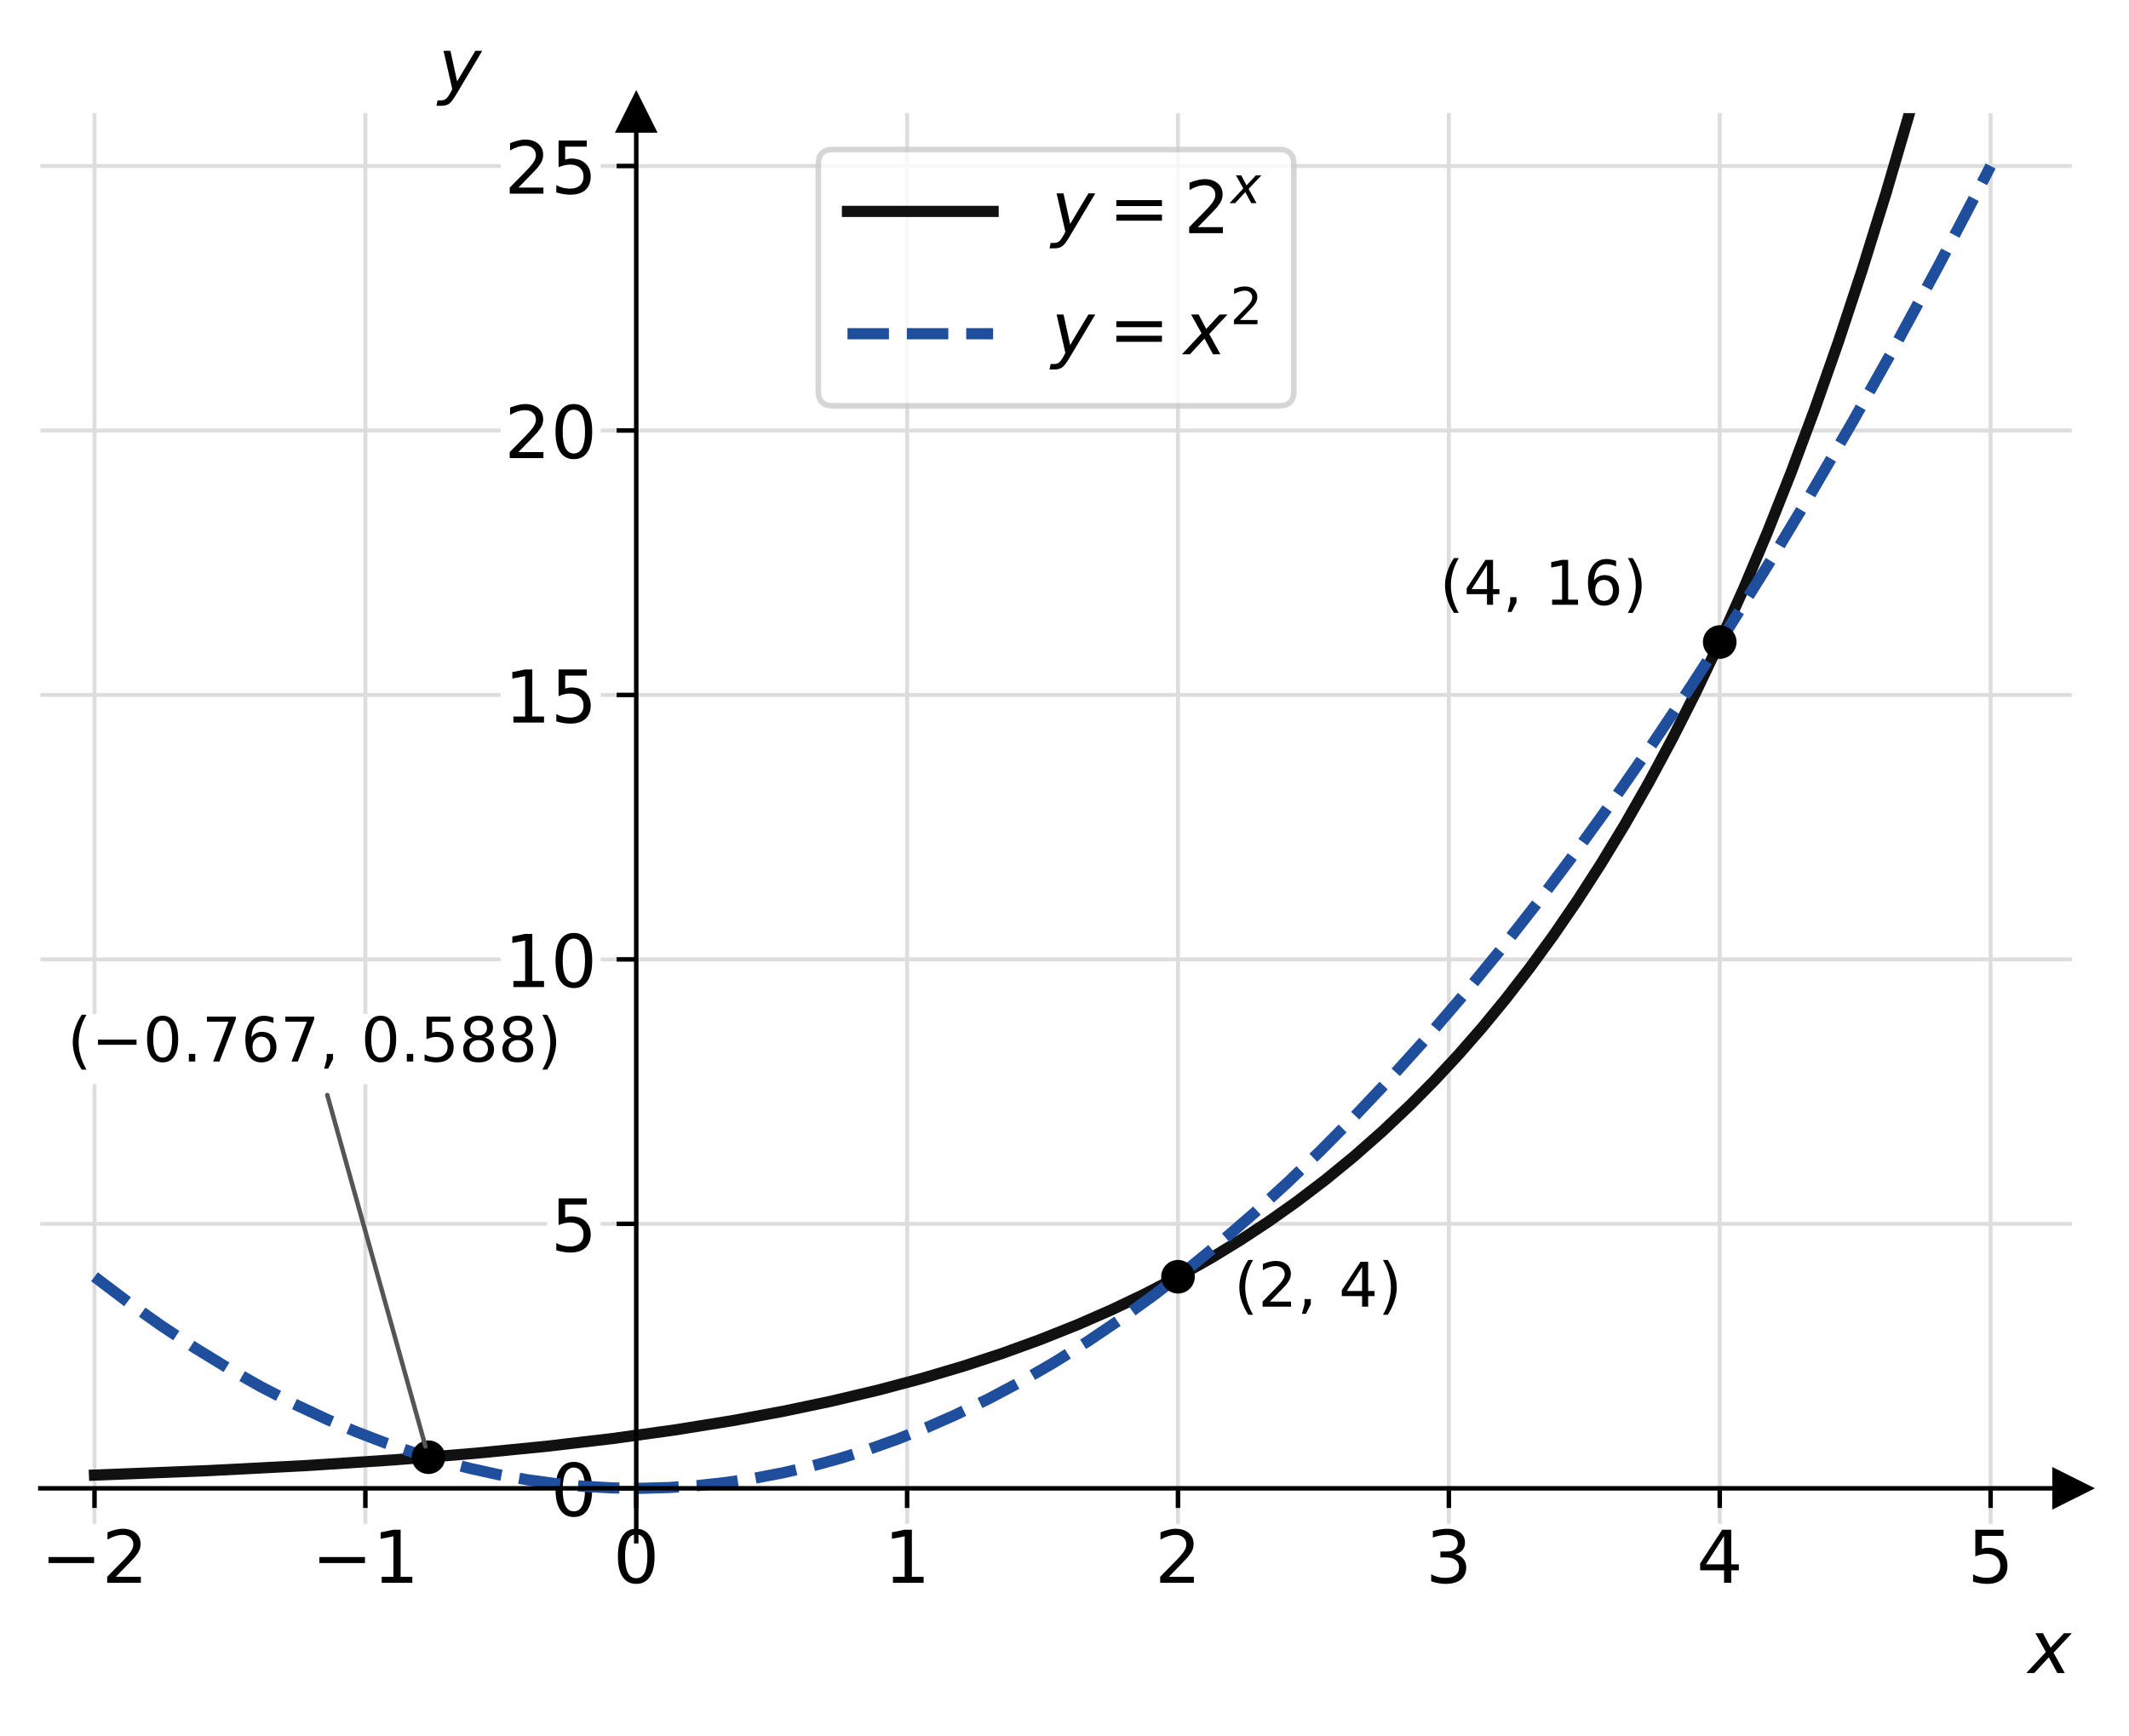
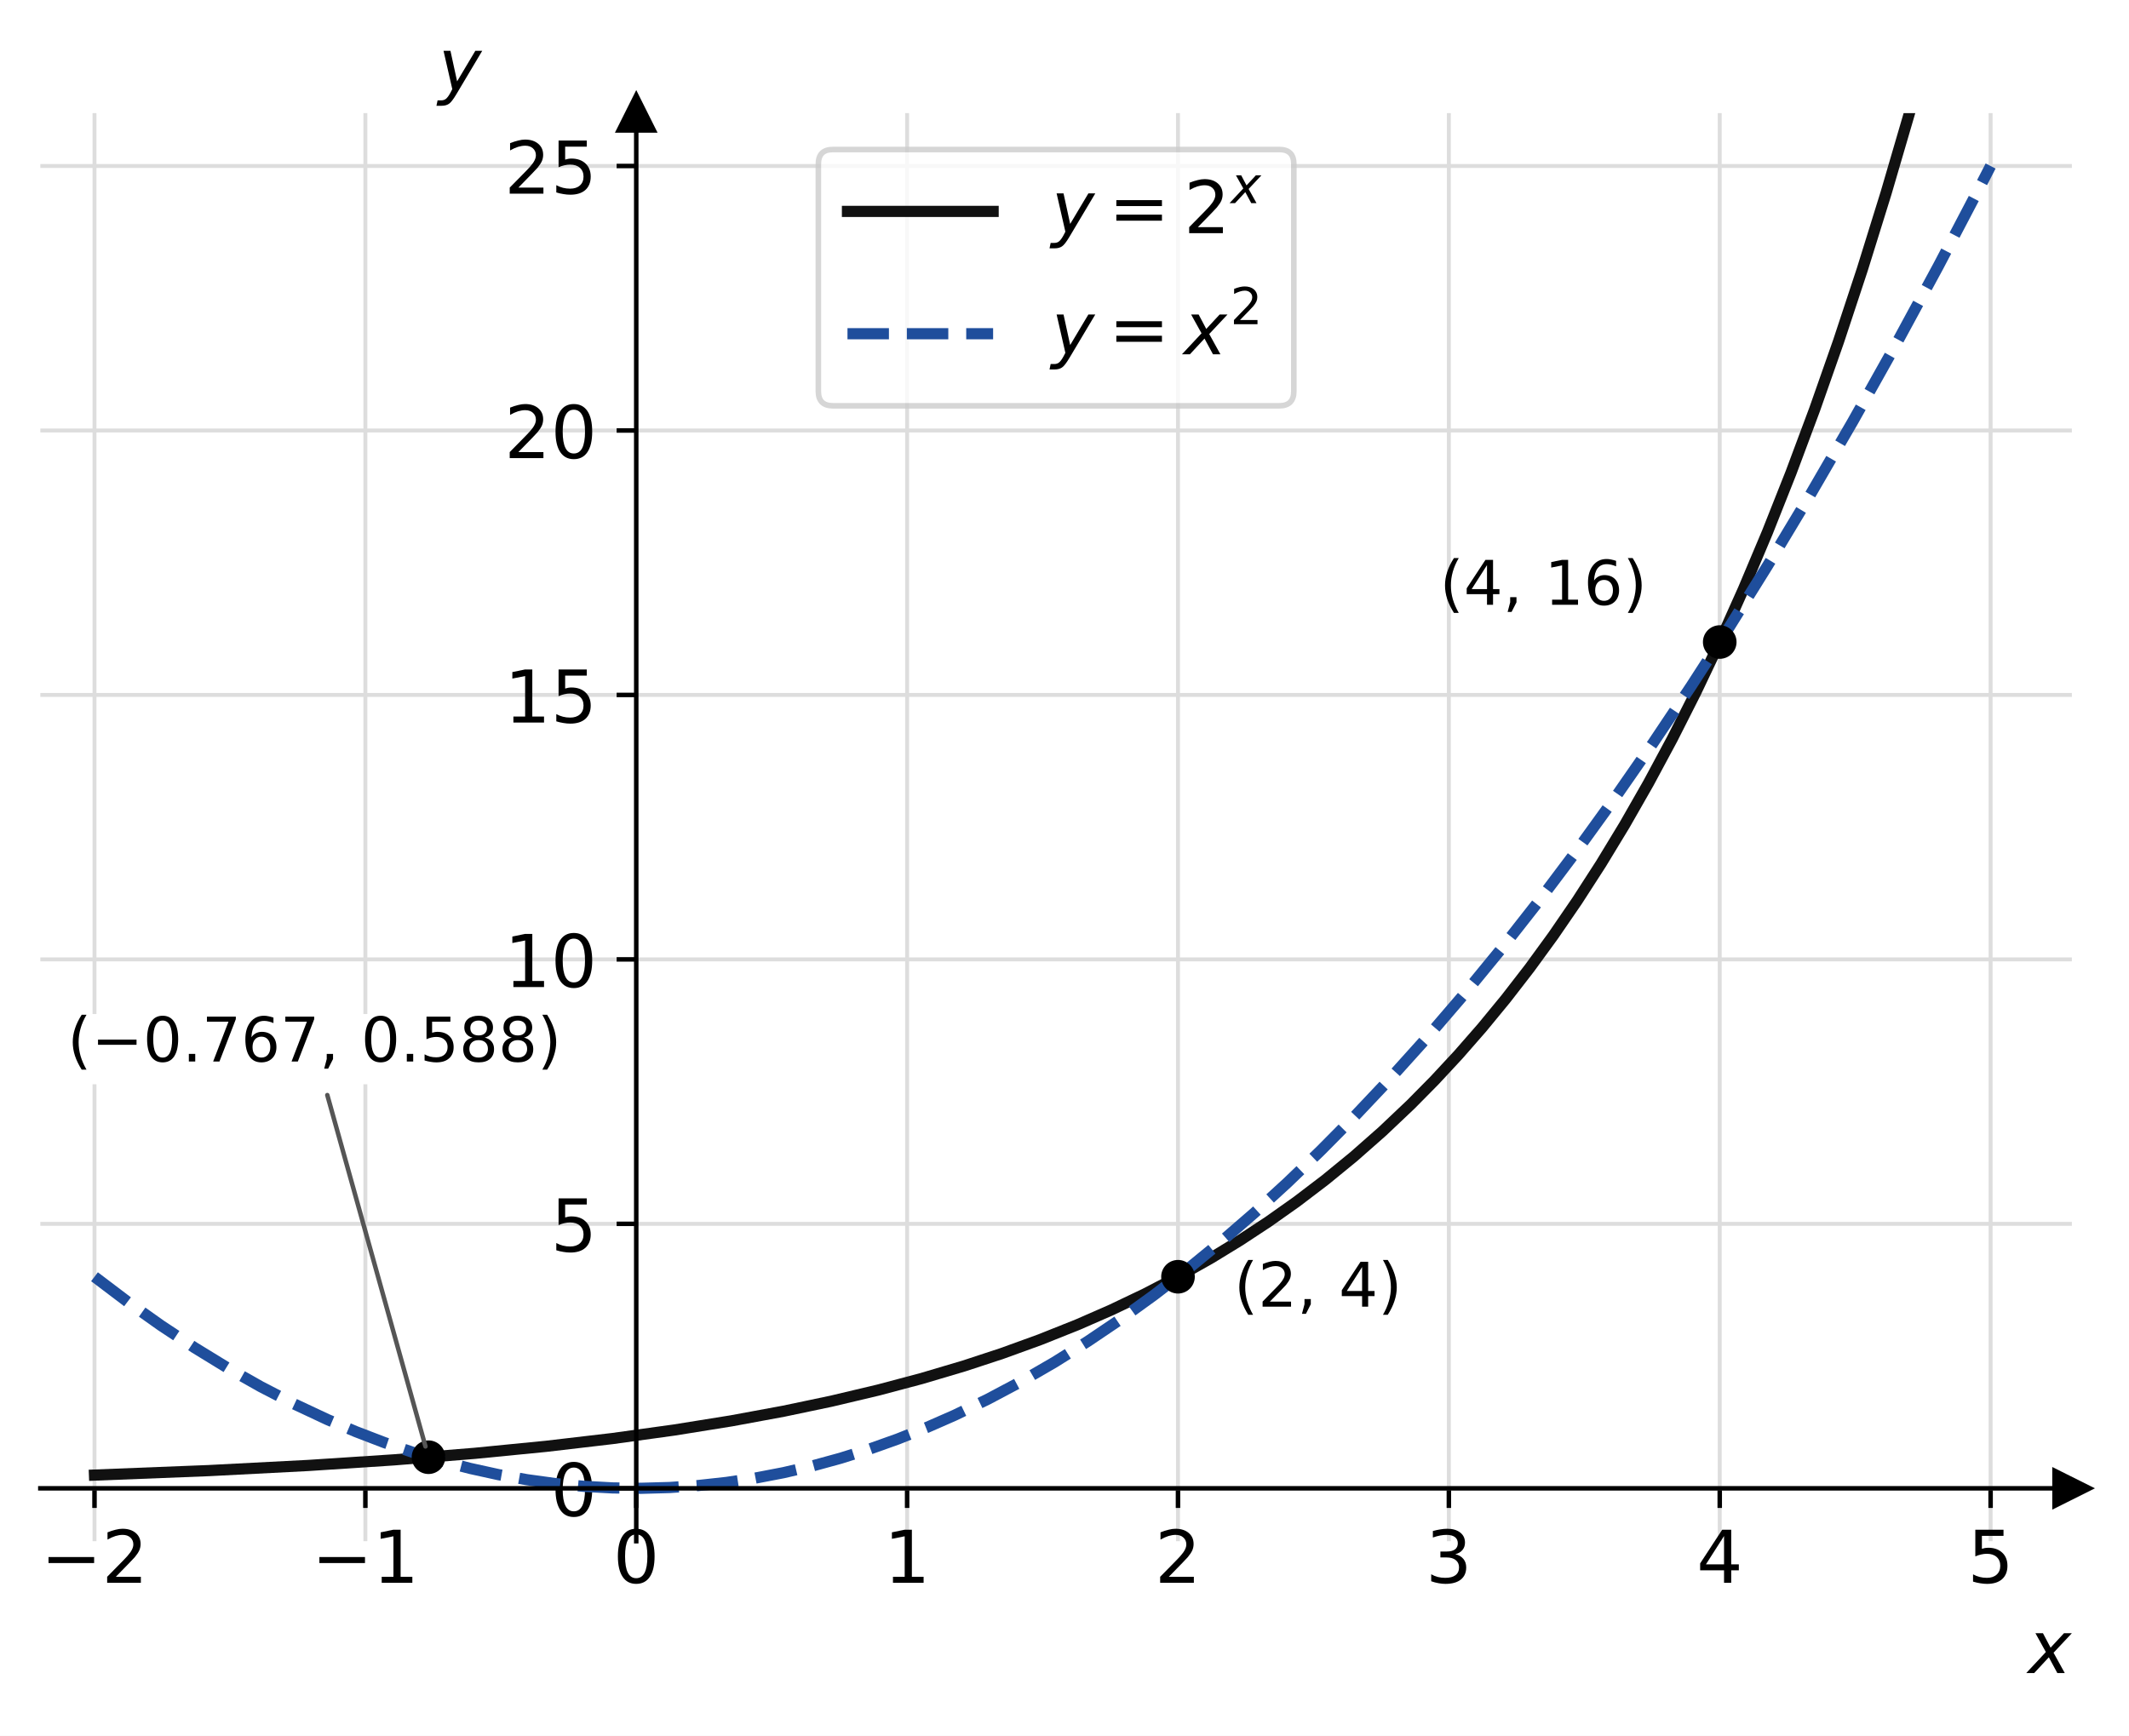
<svg xmlns="http://www.w3.org/2000/svg" xmlns:xlink="http://www.w3.org/1999/xlink" width="380.1pt" height="309.979pt" viewBox="0 0 380.1 309.979" version="1.1">
  <defs>
    <style type="text/css">*{stroke-linejoin: round; stroke-linecap: butt}</style>
  </defs>
  <g id="figure_1">
    <g id="patch_1">
      <path d="M 0 309.979  L 380.1 309.979  L 380.1 0  L 0 0  z " style="fill: #ffffff" />
    </g>
    <g id="axes_1">
      <g id="patch_2">
        <path d="M 7.2 275.224  L 369.9 275.224  L 369.9 20.2  L 7.2 20.2  z " style="fill: #ffffff" />
      </g>
      <g id="matplotlib.axis_1">
        <g id="xtick_1">
          <g id="line2d_1">
-             <path d="M 16.872 275.224  L 16.872 20.2  " clip-path="url(#pff96fef8e5)" style="fill: none; stroke: #dddddd; stroke-width: 0.7; stroke-linecap: square" />
+             <path d="M 16.872 275.224  L 16.872 20.2  " clip-path="url(#pab722ceaf4)" style="fill: none; stroke: #dddddd; stroke-width: 0.7; stroke-linecap: square" />
          </g>
          <g id="line2d_2">
            <defs>
-               <path id="m33544ebcf2" d="M 0 0  L 0 3.5  " style="stroke: #000000; stroke-width: 0.8" />
+               <path id="mfefc809158" d="M 0 0  L 0 3.5  " style="stroke: #000000; stroke-width: 0.8" />
            </defs>
            <g>
-               <use xlink:href="#m33544ebcf2" x="16.872" y="265.779" style="stroke: #000000; stroke-width: 0.8" />
+               <use xlink:href="#mfefc809158" x="16.872" y="265.779" style="stroke: #000000; stroke-width: 0.8" />
            </g>
          </g>
          <g id="text_1">
-             <g id="patch_3">
-               <path d="M 6.64 286.429  L 27.104 286.429  L 27.104 272.129  L 6.64 272.129  z " style="fill: #ffffff" />
-             </g>
            <text style="font-size: 13px; font-family: 'DejaVu Sans'; text-anchor: middle" x="16.872" y="282.656" transform="rotate(-0 16.872 282.6556)">−2</text>
          </g>
        </g>
        <g id="xtick_2">
          <g id="line2d_3">
-             <path d="M 65.232 275.224  L 65.232 20.2  " clip-path="url(#pff96fef8e5)" style="fill: none; stroke: #dddddd; stroke-width: 0.7; stroke-linecap: square" />
+             <path d="M 65.232 275.224  L 65.232 20.2  " clip-path="url(#pab722ceaf4)" style="fill: none; stroke: #dddddd; stroke-width: 0.7; stroke-linecap: square" />
          </g>
          <g id="line2d_4">
            <g>
-               <use xlink:href="#m33544ebcf2" x="65.232" y="265.779" style="stroke: #000000; stroke-width: 0.8" />
+               <use xlink:href="#mfefc809158" x="65.232" y="265.779" style="stroke: #000000; stroke-width: 0.8" />
            </g>
          </g>
          <g id="text_2">
-             <g id="patch_4">
-               <path d="M 55 286.429  L 75.464 286.429  L 75.464 272.129  L 55 272.129  z " style="fill: #ffffff" />
-             </g>
            <text style="font-size: 13px; font-family: 'DejaVu Sans'; text-anchor: middle" x="65.232" y="282.656" transform="rotate(-0 65.232 282.6556)">−1</text>
          </g>
        </g>
        <g id="xtick_3">
          <g id="line2d_5">
-             <path d="M 113.592 275.224  L 113.592 20.2  " clip-path="url(#pff96fef8e5)" style="fill: none; stroke: #dddddd; stroke-width: 0.7; stroke-linecap: square" />
+             <path d="M 113.592 275.224  L 113.592 20.2  " clip-path="url(#pab722ceaf4)" style="fill: none; stroke: #dddddd; stroke-width: 0.7; stroke-linecap: square" />
          </g>
          <g id="line2d_6">
            <g>
-               <use xlink:href="#m33544ebcf2" x="113.592" y="265.779" style="stroke: #000000; stroke-width: 0.8" />
+               <use xlink:href="#mfefc809158" x="113.592" y="265.779" style="stroke: #000000; stroke-width: 0.8" />
            </g>
          </g>
          <g id="text_3">
-             <g id="patch_5">
-               <path d="M 108.806 286.429  L 118.378 286.429  L 118.378 272.129  L 108.806 272.129  z " style="fill: #ffffff" />
-             </g>
            <text style="font-size: 13px; font-family: 'DejaVu Sans'; text-anchor: middle" x="113.592" y="282.656" transform="rotate(-0 113.592 282.6556)">0</text>
          </g>
        </g>
        <g id="xtick_4">
          <g id="line2d_7">
-             <path d="M 161.952 275.224  L 161.952 20.2  " clip-path="url(#pff96fef8e5)" style="fill: none; stroke: #dddddd; stroke-width: 0.7; stroke-linecap: square" />
+             <path d="M 161.952 275.224  L 161.952 20.2  " clip-path="url(#pab722ceaf4)" style="fill: none; stroke: #dddddd; stroke-width: 0.7; stroke-linecap: square" />
          </g>
          <g id="line2d_8">
            <g>
-               <use xlink:href="#m33544ebcf2" x="161.952" y="265.779" style="stroke: #000000; stroke-width: 0.8" />
+               <use xlink:href="#mfefc809158" x="161.952" y="265.779" style="stroke: #000000; stroke-width: 0.8" />
            </g>
          </g>
          <g id="text_4">
-             <g id="patch_6">
-               <path d="M 157.166 286.429  L 166.738 286.429  L 166.738 272.129  L 157.166 272.129  z " style="fill: #ffffff" />
-             </g>
            <text style="font-size: 13px; font-family: 'DejaVu Sans'; text-anchor: middle" x="161.952" y="282.656" transform="rotate(-0 161.952 282.6556)">1</text>
          </g>
        </g>
        <g id="xtick_5">
          <g id="line2d_9">
-             <path d="M 210.312 275.224  L 210.312 20.2  " clip-path="url(#pff96fef8e5)" style="fill: none; stroke: #dddddd; stroke-width: 0.7; stroke-linecap: square" />
+             <path d="M 210.312 275.224  L 210.312 20.2  " clip-path="url(#pab722ceaf4)" style="fill: none; stroke: #dddddd; stroke-width: 0.7; stroke-linecap: square" />
          </g>
          <g id="line2d_10">
            <g>
-               <use xlink:href="#m33544ebcf2" x="210.312" y="265.779" style="stroke: #000000; stroke-width: 0.8" />
+               <use xlink:href="#mfefc809158" x="210.312" y="265.779" style="stroke: #000000; stroke-width: 0.8" />
            </g>
          </g>
          <g id="text_5">
-             <g id="patch_7">
-               <path d="M 205.526 286.429  L 215.098 286.429  L 215.098 272.129  L 205.526 272.129  z " style="fill: #ffffff" />
-             </g>
            <text style="font-size: 13px; font-family: 'DejaVu Sans'; text-anchor: middle" x="210.312" y="282.656" transform="rotate(-0 210.312 282.6556)">2</text>
          </g>
        </g>
        <g id="xtick_6">
          <g id="line2d_11">
-             <path d="M 258.672 275.224  L 258.672 20.2  " clip-path="url(#pff96fef8e5)" style="fill: none; stroke: #dddddd; stroke-width: 0.7; stroke-linecap: square" />
+             <path d="M 258.672 275.224  L 258.672 20.2  " clip-path="url(#pab722ceaf4)" style="fill: none; stroke: #dddddd; stroke-width: 0.7; stroke-linecap: square" />
          </g>
          <g id="line2d_12">
            <g>
-               <use xlink:href="#m33544ebcf2" x="258.672" y="265.779" style="stroke: #000000; stroke-width: 0.8" />
+               <use xlink:href="#mfefc809158" x="258.672" y="265.779" style="stroke: #000000; stroke-width: 0.8" />
            </g>
          </g>
          <g id="text_6">
-             <g id="patch_8">
-               <path d="M 253.886 286.429  L 263.458 286.429  L 263.458 272.129  L 253.886 272.129  z " style="fill: #ffffff" />
-             </g>
            <text style="font-size: 13px; font-family: 'DejaVu Sans'; text-anchor: middle" x="258.672" y="282.656" transform="rotate(-0 258.672 282.6556)">3</text>
          </g>
        </g>
        <g id="xtick_7">
          <g id="line2d_13">
-             <path d="M 307.032 275.224  L 307.032 20.2  " clip-path="url(#pff96fef8e5)" style="fill: none; stroke: #dddddd; stroke-width: 0.7; stroke-linecap: square" />
+             <path d="M 307.032 275.224  L 307.032 20.2  " clip-path="url(#pab722ceaf4)" style="fill: none; stroke: #dddddd; stroke-width: 0.7; stroke-linecap: square" />
          </g>
          <g id="line2d_14">
            <g>
-               <use xlink:href="#m33544ebcf2" x="307.032" y="265.779" style="stroke: #000000; stroke-width: 0.8" />
+               <use xlink:href="#mfefc809158" x="307.032" y="265.779" style="stroke: #000000; stroke-width: 0.8" />
            </g>
          </g>
          <g id="text_7">
-             <g id="patch_9">
-               <path d="M 302.246 286.429  L 311.818 286.429  L 311.818 272.129  L 302.246 272.129  z " style="fill: #ffffff" />
-             </g>
            <text style="font-size: 13px; font-family: 'DejaVu Sans'; text-anchor: middle" x="307.032" y="282.656" transform="rotate(-0 307.032 282.6556)">4</text>
          </g>
        </g>
        <g id="xtick_8">
          <g id="line2d_15">
-             <path d="M 355.392 275.224  L 355.392 20.2  " clip-path="url(#pff96fef8e5)" style="fill: none; stroke: #dddddd; stroke-width: 0.7; stroke-linecap: square" />
+             <path d="M 355.392 275.224  L 355.392 20.2  " clip-path="url(#pab722ceaf4)" style="fill: none; stroke: #dddddd; stroke-width: 0.7; stroke-linecap: square" />
          </g>
          <g id="line2d_16">
            <g>
-               <use xlink:href="#m33544ebcf2" x="355.392" y="265.779" style="stroke: #000000; stroke-width: 0.8" />
+               <use xlink:href="#mfefc809158" x="355.392" y="265.779" style="stroke: #000000; stroke-width: 0.8" />
            </g>
          </g>
          <g id="text_8">
-             <g id="patch_10">
-               <path d="M 350.606 286.429  L 360.178 286.429  L 360.178 272.129  L 350.606 272.129  z " style="fill: #ffffff" />
-             </g>
            <text style="font-size: 13px; font-family: 'DejaVu Sans'; text-anchor: middle" x="355.392" y="282.656" transform="rotate(-0 355.392 282.6556)">5</text>
          </g>
        </g>
        <g id="text_9">
          <g transform="translate(362.1 299.6556)">
            <text>
              <tspan x="0" y="-0.891" style="font-style: oblique; font-size: 13px; font-family: 'DejaVu Sans'">x</tspan>
            </text>
          </g>
        </g>
      </g>
      <g id="matplotlib.axis_2">
        <g id="ytick_1">
          <g id="line2d_17">
-             <path d="M 7.2 265.779  L 369.9 265.779  " clip-path="url(#pff96fef8e5)" style="fill: none; stroke: #dddddd; stroke-width: 0.7; stroke-linecap: square" />
+             <path d="M 7.2 265.779  L 369.9 265.779  " clip-path="url(#pab722ceaf4)" style="fill: none; stroke: #dddddd; stroke-width: 0.7; stroke-linecap: square" />
          </g>
          <g id="line2d_18">
            <defs>
-               <path id="m2a897144a0" d="M 0 0  L -3.5 0  " style="stroke: #000000; stroke-width: 0.8" />
+               <path id="mf050412338" d="M 0 0  L -3.5 0  " style="stroke: #000000; stroke-width: 0.8" />
            </defs>
            <g>
-               <use xlink:href="#m2a897144a0" x="113.592" y="265.779" style="stroke: #000000; stroke-width: 0.8" />
+               <use xlink:href="#mf050412338" x="113.592" y="265.779" style="stroke: #000000; stroke-width: 0.8" />
            </g>
          </g>
          <g id="text_10">
-             <g id="patch_11">
-               <path d="M 97.671 274.49  L 107.242 274.49  L 107.242 260.19  L 97.671 260.19  z " style="fill: #ffffff" />
-             </g>
            <text style="font-size: 13px; font-family: 'DejaVu Sans'; text-anchor: end" x="106.592" y="270.717" transform="rotate(-0 106.592 270.7171)">0</text>
          </g>
        </g>
        <g id="ytick_2">
          <g id="line2d_19">
-             <path d="M 7.2 218.552  L 369.9 218.552  " clip-path="url(#pff96fef8e5)" style="fill: none; stroke: #dddddd; stroke-width: 0.7; stroke-linecap: square" />
+             <path d="M 7.2 218.552  L 369.9 218.552  " clip-path="url(#pab722ceaf4)" style="fill: none; stroke: #dddddd; stroke-width: 0.7; stroke-linecap: square" />
          </g>
          <g id="line2d_20">
            <g>
-               <use xlink:href="#m2a897144a0" x="113.592" y="218.552" style="stroke: #000000; stroke-width: 0.8" />
+               <use xlink:href="#mf050412338" x="113.592" y="218.552" style="stroke: #000000; stroke-width: 0.8" />
            </g>
          </g>
          <g id="text_11">
-             <g id="patch_12">
-               <path d="M 97.671 227.264  L 107.242 227.264  L 107.242 212.964  L 97.671 212.964  z " style="fill: #ffffff" />
-             </g>
            <text style="font-size: 13px; font-family: 'DejaVu Sans'; text-anchor: end" x="106.592" y="223.49" transform="rotate(-0 106.592 223.4905)">5</text>
          </g>
        </g>
        <g id="ytick_3">
          <g id="line2d_21">
-             <path d="M 7.2 171.325  L 369.9 171.325  " clip-path="url(#pff96fef8e5)" style="fill: none; stroke: #dddddd; stroke-width: 0.7; stroke-linecap: square" />
+             <path d="M 7.2 171.325  L 369.9 171.325  " clip-path="url(#pab722ceaf4)" style="fill: none; stroke: #dddddd; stroke-width: 0.7; stroke-linecap: square" />
          </g>
          <g id="line2d_22">
            <g>
-               <use xlink:href="#m2a897144a0" x="113.592" y="171.325" style="stroke: #000000; stroke-width: 0.8" />
+               <use xlink:href="#mf050412338" x="113.592" y="171.325" style="stroke: #000000; stroke-width: 0.8" />
            </g>
          </g>
          <g id="text_12">
-             <g id="patch_13">
-               <path d="M 89.4 180.037  L 107.242 180.037  L 107.242 165.737  L 89.4 165.737  z " style="fill: #ffffff" />
-             </g>
            <text style="font-size: 13px; font-family: 'DejaVu Sans'; text-anchor: end" x="106.592" y="176.264" transform="rotate(-0 106.592 176.2638)">10</text>
          </g>
        </g>
        <g id="ytick_4">
          <g id="line2d_23">
-             <path d="M 7.2 124.099  L 369.9 124.099  " clip-path="url(#pff96fef8e5)" style="fill: none; stroke: #dddddd; stroke-width: 0.7; stroke-linecap: square" />
+             <path d="M 7.2 124.099  L 369.9 124.099  " clip-path="url(#pab722ceaf4)" style="fill: none; stroke: #dddddd; stroke-width: 0.7; stroke-linecap: square" />
          </g>
          <g id="line2d_24">
            <g>
-               <use xlink:href="#m2a897144a0" x="113.592" y="124.099" style="stroke: #000000; stroke-width: 0.8" />
+               <use xlink:href="#mf050412338" x="113.592" y="124.099" style="stroke: #000000; stroke-width: 0.8" />
            </g>
          </g>
          <g id="text_13">
-             <g id="patch_14">
-               <path d="M 89.4 132.81  L 107.242 132.81  L 107.242 118.51  L 89.4 118.51  z " style="fill: #ffffff" />
-             </g>
            <text style="font-size: 13px; font-family: 'DejaVu Sans'; text-anchor: end" x="106.592" y="129.037" transform="rotate(-0 106.592 129.0371)">15</text>
          </g>
        </g>
        <g id="ytick_5">
          <g id="line2d_25">
-             <path d="M 7.2 76.872  L 369.9 76.872  " clip-path="url(#pff96fef8e5)" style="fill: none; stroke: #dddddd; stroke-width: 0.7; stroke-linecap: square" />
+             <path d="M 7.2 76.872  L 369.9 76.872  " clip-path="url(#pab722ceaf4)" style="fill: none; stroke: #dddddd; stroke-width: 0.7; stroke-linecap: square" />
          </g>
          <g id="line2d_26">
            <g>
-               <use xlink:href="#m2a897144a0" x="113.592" y="76.872" style="stroke: #000000; stroke-width: 0.8" />
+               <use xlink:href="#mf050412338" x="113.592" y="76.872" style="stroke: #000000; stroke-width: 0.8" />
            </g>
          </g>
          <g id="text_14">
-             <g id="patch_15">
-               <path d="M 89.4 85.584  L 107.242 85.584  L 107.242 71.284  L 89.4 71.284  z " style="fill: #ffffff" />
-             </g>
            <text style="font-size: 13px; font-family: 'DejaVu Sans'; text-anchor: end" x="106.592" y="81.81" transform="rotate(-0 106.592 81.81048)">20</text>
          </g>
        </g>
        <g id="ytick_6">
          <g id="line2d_27">
-             <path d="M 7.2 29.645  L 369.9 29.645  " clip-path="url(#pff96fef8e5)" style="fill: none; stroke: #dddddd; stroke-width: 0.7; stroke-linecap: square" />
+             <path d="M 7.2 29.645  L 369.9 29.645  " clip-path="url(#pab722ceaf4)" style="fill: none; stroke: #dddddd; stroke-width: 0.7; stroke-linecap: square" />
          </g>
          <g id="line2d_28">
            <g>
-               <use xlink:href="#m2a897144a0" x="113.592" y="29.645" style="stroke: #000000; stroke-width: 0.8" />
+               <use xlink:href="#mf050412338" x="113.592" y="29.645" style="stroke: #000000; stroke-width: 0.8" />
            </g>
          </g>
          <g id="text_15">
-             <g id="patch_16">
-               <path d="M 89.4 38.357  L 107.242 38.357  L 107.242 24.057  L 89.4 24.057  z " style="fill: #ffffff" />
-             </g>
            <text style="font-size: 13px; font-family: 'DejaVu Sans'; text-anchor: end" x="106.592" y="34.584" transform="rotate(-0 106.592 34.58381)">25</text>
          </g>
        </g>
        <g id="text_16">
          <g transform="translate(78.2495 17.07695)">
            <text>
              <tspan x="0" y="-0.891" style="font-style: oblique; font-size: 13px; font-family: 'DejaVu Sans'">y</tspan>
            </text>
          </g>
        </g>
      </g>
      <g id="line2d_29">
        <defs>
-           <path id="ma2b8bd834e" d="M 3 0  L -3 -3  L -3 3  z " style="stroke: #000000; stroke-linejoin: miter" />
+           <path id="m9725367fec" d="M 3 0  L -3 -3  L -3 3  z " style="stroke: #000000; stroke-linejoin: miter" />
        </defs>
        <g>
-           <use xlink:href="#ma2b8bd834e" x="369.9" y="265.779" style="stroke: #000000; stroke-linejoin: miter" />
+           <use xlink:href="#m9725367fec" x="369.9" y="265.779" style="stroke: #000000; stroke-linejoin: miter" />
        </g>
      </g>
      <g id="line2d_30">
        <defs>
-           <path id="mf68f556614" d="M 0 -3  L -3 3  L 3 3  z " style="stroke: #000000; stroke-linejoin: miter" />
+           <path id="mb1840223e4" d="M 0 -3  L -3 3  L 3 3  z " style="stroke: #000000; stroke-linejoin: miter" />
        </defs>
        <g>
-           <use xlink:href="#mf68f556614" x="113.592" y="20.2" style="stroke: #000000; stroke-linejoin: miter" />
+           <use xlink:href="#mb1840223e4" x="113.592" y="20.2" style="stroke: #000000; stroke-linejoin: miter" />
        </g>
      </g>
      <g id="line2d_31">
-         <path d="M 16.872 263.417  L 37.234 262.617  L 55.051 261.697  L 70.323 260.699  L 84.746 259.532  L 97.472 258.282  L 109.35 256.891  L 120.379 255.368  L 130.56 253.733  L 139.893 252.009  L 148.377 250.228  L 156.861 248.217  L 164.497 246.186  L 172.133 243.92  L 178.92 241.687  L 185.708 239.225  L 192.495 236.512  L 198.434 233.912  L 204.373 231.08  L 210.312 227.997  L 216.251 224.64  L 221.341 221.527  L 226.432 218.177  L 231.523 214.574  L 236.613 210.698  L 241.704 206.529  L 246.794 202.045  L 251.885 197.221  L 256.127 192.923  L 260.369 188.356  L 264.611 183.502  L 268.853 178.344  L 273.095 172.863  L 277.337 167.038  L 281.579 160.848  L 285.821 154.271  L 290.064 147.28  L 294.306 139.852  L 298.548 131.957  L 302.79 123.568  L 307.032 114.653  L 311.274 105.179  L 315.516 95.112  L 319.758 84.413  L 324 73.043  L 328.243 60.961  L 332.485 48.121  L 336.727 34.476  L 340.969 19.976  L 345.211 4.567  L 346.681 -1  L 346.681 -1  " clip-path="url(#pff96fef8e5)" style="fill: none; stroke: #111111; stroke-width: 2; stroke-linecap: square" />
+         <path d="M 16.872 263.417  L 37.234 262.617  L 55.051 261.697  L 70.323 260.699  L 84.746 259.532  L 97.472 258.282  L 109.35 256.891  L 120.379 255.368  L 130.56 253.733  L 139.893 252.009  L 148.377 250.228  L 156.861 248.217  L 164.497 246.186  L 172.133 243.92  L 178.92 241.687  L 185.708 239.225  L 192.495 236.512  L 198.434 233.912  L 204.373 231.08  L 210.312 227.997  L 216.251 224.64  L 221.341 221.527  L 226.432 218.177  L 231.523 214.574  L 236.613 210.698  L 241.704 206.529  L 246.794 202.045  L 251.885 197.221  L 256.127 192.923  L 260.369 188.356  L 264.611 183.502  L 268.853 178.344  L 273.095 172.863  L 277.337 167.038  L 281.579 160.848  L 285.821 154.271  L 290.064 147.28  L 294.306 139.852  L 298.548 131.957  L 302.79 123.568  L 307.032 114.653  L 311.274 105.179  L 315.516 95.112  L 319.758 84.413  L 324 73.043  L 328.243 60.961  L 332.485 48.121  L 336.727 34.476  L 340.969 19.976  L 345.211 4.567  L 346.681 -1  L 346.681 -1  " clip-path="url(#pab722ceaf4)" style="fill: none; stroke: #111111; stroke-width: 2; stroke-linecap: square" />
      </g>
      <g id="line2d_32">
-         <path d="M 16.872 227.997  L 22.811 232.495  L 28.75 236.707  L 34.689 240.635  L 40.628 244.277  L 46.567 247.635  L 52.506 250.708  L 58.445 253.496  L 63.535 255.659  L 68.626 257.612  L 73.716 259.357  L 78.807 260.892  L 83.897 262.217  L 88.988 263.334  L 94.078 264.241  L 99.169 264.938  L 104.259 265.427  L 109.35 265.706  L 114.44 265.776  L 119.531 265.636  L 124.621 265.287  L 129.712 264.729  L 134.803 263.962  L 139.893 262.985  L 144.984 261.799  L 150.074 260.403  L 155.165 258.799  L 160.255 256.985  L 165.346 254.961  L 170.436 252.728  L 176.375 249.859  L 182.314 246.705  L 188.253 243.266  L 194.192 239.542  L 200.131 235.533  L 206.07 231.239  L 212.009 226.66  L 217.948 221.796  L 223.887 216.648  L 229.826 211.214  L 235.765 205.496  L 241.704 199.493  L 247.643 193.205  L 254.43 185.669  L 261.217 177.762  L 268.005 169.482  L 274.792 160.831  L 281.579 151.807  L 288.367 142.411  L 295.154 132.643  L 301.941 122.503  L 308.729 111.99  L 315.516 101.106  L 323.152 88.416  L 330.788 75.256  L 338.424 61.624  L 346.059 47.521  L 353.695 32.948  L 355.392 29.645  L 355.392 29.645  " clip-path="url(#pff96fef8e5)" style="fill: none; stroke-dasharray: 7.4,3.2; stroke-dashoffset: 0; stroke: #1f4e9c; stroke-width: 2" />
+         <path d="M 16.872 227.997  L 22.811 232.495  L 28.75 236.707  L 34.689 240.635  L 40.628 244.277  L 46.567 247.635  L 52.506 250.708  L 58.445 253.496  L 63.535 255.659  L 68.626 257.612  L 73.716 259.357  L 78.807 260.892  L 83.897 262.217  L 88.988 263.334  L 94.078 264.241  L 99.169 264.938  L 104.259 265.427  L 109.35 265.706  L 114.44 265.776  L 119.531 265.636  L 124.621 265.287  L 129.712 264.729  L 134.803 263.962  L 139.893 262.985  L 144.984 261.799  L 150.074 260.403  L 155.165 258.799  L 160.255 256.985  L 165.346 254.961  L 170.436 252.728  L 176.375 249.859  L 182.314 246.705  L 188.253 243.266  L 194.192 239.542  L 200.131 235.533  L 206.07 231.239  L 212.009 226.66  L 217.948 221.796  L 223.887 216.648  L 229.826 211.214  L 235.765 205.496  L 241.704 199.493  L 247.643 193.205  L 254.43 185.669  L 261.217 177.762  L 268.005 169.482  L 274.792 160.831  L 281.579 151.807  L 288.367 142.411  L 295.154 132.643  L 301.941 122.503  L 308.729 111.99  L 315.516 101.106  L 323.152 88.416  L 330.788 75.256  L 338.424 61.624  L 346.059 47.521  L 353.695 32.948  L 355.392 29.645  L 355.392 29.645  " clip-path="url(#pab722ceaf4)" style="fill: none; stroke-dasharray: 7.4,3.2; stroke-dashoffset: 0; stroke: #1f4e9c; stroke-width: 2" />
      </g>
      <g id="line2d_33">
        <defs>
-           <path id="m32e2698280" d="M 0 2.5  C 0.663 2.5 1.299 2.237 1.768 1.768  C 2.237 1.299 2.5 0.663 2.5 0  C 2.5 -0.663 2.237 -1.299 1.768 -1.768  C 1.299 -2.237 0.663 -2.5 0 -2.5  C -0.663 -2.5 -1.299 -2.237 -1.768 -1.768  C -2.237 -1.299 -2.5 -0.663 -2.5 0  C -2.5 0.663 -2.237 1.299 -1.768 1.768  C -1.299 2.237 -0.663 2.5 0 2.5  z " style="stroke: #000000" />
+           <path id="me0219f6cc4" d="M 0 2.5  C 0.663 2.5 1.299 2.237 1.768 1.768  C 2.237 1.299 2.5 0.663 2.5 0  C 2.5 -0.663 2.237 -1.299 1.768 -1.768  C 1.299 -2.237 0.663 -2.5 0 -2.5  C -0.663 -2.5 -1.299 -2.237 -1.768 -1.768  C -2.237 -1.299 -2.5 -0.663 -2.5 0  C -2.5 0.663 -2.237 1.299 -1.768 1.768  C -1.299 2.237 -0.663 2.5 0 2.5  z " style="stroke: #000000" />
        </defs>
-         <g clip-path="url(#pff96fef8e5)">
-           <use xlink:href="#m32e2698280" x="76.5" y="260.225" style="stroke: #000000" />
+         <g clip-path="url(#pab722ceaf4)">
+           <use xlink:href="#me0219f6cc4" x="76.5" y="260.225" style="stroke: #000000" />
        </g>
      </g>
      <g id="line2d_34">
-         <g clip-path="url(#pff96fef8e5)">
-           <use xlink:href="#m32e2698280" x="210.312" y="227.997" style="stroke: #000000" />
+         <g clip-path="url(#pab722ceaf4)">
+           <use xlink:href="#me0219f6cc4" x="210.312" y="227.997" style="stroke: #000000" />
        </g>
      </g>
      <g id="line2d_35">
-         <g clip-path="url(#pff96fef8e5)">
-           <use xlink:href="#m32e2698280" x="307.032" y="114.653" style="stroke: #000000" />
-         </g>
-       </g>
-       <g id="patch_17">
+         <g clip-path="url(#pab722ceaf4)">
+           <use xlink:href="#me0219f6cc4" x="307.032" y="114.653" style="stroke: #000000" />
+         </g>
+       </g>
+       <g id="patch_3">
        <path d="M 113.592 275.224  L 113.592 20.2  " style="fill: none; stroke: #000000; stroke-width: 0.8; stroke-linejoin: miter; stroke-linecap: square" />
      </g>
-       <g id="patch_18">
+       <g id="patch_4">
        <path d="M 7.2 265.779  L 369.9 265.779  " style="fill: none; stroke: #000000; stroke-width: 0.8; stroke-linejoin: miter; stroke-linecap: square" />
      </g>
-       <g id="patch_19">
+       <g id="patch_5">
        <path d="M 58.436 195.555  Q 67.198 226.925 75.961 258.295  " style="fill: none; stroke: #555555; stroke-width: 0.8; stroke-linecap: round" />
      </g>
      <g id="text_17">
-         <g id="patch_20">
+         <g id="patch_6">
          <path d="M 11.266 193.629  L 101.026 193.629  L 101.026 181.086  L 11.266 181.086  z " style="fill: #ffffff" />
        </g>
        <g transform="translate(12.036 190.216)">
          <text>
            <tspan x="0" y="-0.656" style="font-size: 11px; font-family: 'DejaVu Sans'">(</tspan>
            <tspan x="4.292" y="-0.656" style="font-size: 11px; font-family: 'DejaVu Sans'">−</tspan>
            <tspan x="13.508" y="-0.656" style="font-size: 11px; font-family: 'DejaVu Sans'">0</tspan>
            <tspan x="20.507" y="-0.656" style="font-size: 11px; font-family: 'DejaVu Sans'">.</tspan>
            <tspan x="24.003" y="-0.656" style="font-size: 11px; font-family: 'DejaVu Sans'">7</tspan>
            <tspan x="31.002" y="-0.656" style="font-size: 11px; font-family: 'DejaVu Sans'">6</tspan>
            <tspan x="38" y="-0.656" style="font-size: 11px; font-family: 'DejaVu Sans'">7</tspan>
            <tspan x="44.999" y="-0.656" style="font-size: 11px; font-family: 'DejaVu Sans'">,</tspan>
            <tspan x="52.425" y="-0.656" style="font-size: 11px; font-family: 'DejaVu Sans'">0</tspan>
            <tspan x="59.423" y="-0.656" style="font-size: 11px; font-family: 'DejaVu Sans'">.</tspan>
            <tspan x="62.92" y="-0.656" style="font-size: 11px; font-family: 'DejaVu Sans'">5</tspan>
            <tspan x="69.918" y="-0.656" style="font-size: 11px; font-family: 'DejaVu Sans'">8</tspan>
            <tspan x="76.917" y="-0.656" style="font-size: 11px; font-family: 'DejaVu Sans'">8</tspan>
            <tspan x="83.915" y="-0.656" style="font-size: 11px; font-family: 'DejaVu Sans'">)</tspan>
          </text>
        </g>
      </g>
      <g id="text_18">
        <g transform="translate(220.312 233.9973)">
          <text>
            <tspan x="0" y="-0.656" style="font-size: 11px; font-family: 'DejaVu Sans'">(</tspan>
            <tspan x="4.292" y="-0.656" style="font-size: 11px; font-family: 'DejaVu Sans'">2</tspan>
            <tspan x="11.29" y="-0.656" style="font-size: 11px; font-family: 'DejaVu Sans'">,</tspan>
            <tspan x="18.716" y="-0.656" style="font-size: 11px; font-family: 'DejaVu Sans'">4</tspan>
            <tspan x="25.714" y="-0.656" style="font-size: 11px; font-family: 'DejaVu Sans'">)</tspan>
          </text>
        </g>
      </g>
      <g id="text_19">
        <g transform="translate(257.032 108.6533)">
          <text>
            <tspan x="0" y="-0.656" style="font-size: 11px; font-family: 'DejaVu Sans'">(</tspan>
            <tspan x="4.292" y="-0.656" style="font-size: 11px; font-family: 'DejaVu Sans'">4</tspan>
            <tspan x="11.29" y="-0.656" style="font-size: 11px; font-family: 'DejaVu Sans'">,</tspan>
            <tspan x="18.716" y="-0.656" style="font-size: 11px; font-family: 'DejaVu Sans'">1</tspan>
            <tspan x="25.714" y="-0.656" style="font-size: 11px; font-family: 'DejaVu Sans'">6</tspan>
            <tspan x="32.713" y="-0.656" style="font-size: 11px; font-family: 'DejaVu Sans'">)</tspan>
          </text>
        </g>
      </g>
      <g id="legend_1">
-         <g id="patch_21">
+         <g id="patch_7">
          <path d="M 148.705 72.466  L 228.395 72.466  Q 230.995 72.466 230.995 69.866  L 230.995 29.3  Q 230.995 26.7 228.395 26.7  L 148.705 26.7  Q 146.105 26.7 146.105 29.3  L 146.105 69.866  Q 146.105 72.466 148.705 72.466  z " style="fill: #ffffff; opacity: 0.8; stroke: #cccccc; stroke-linejoin: miter" />
        </g>
        <g id="line2d_36">
          <path d="M 151.305 37.75  L 164.305 37.75  L 177.305 37.75  " style="fill: none; stroke: #111111; stroke-width: 2; stroke-linecap: square" />
        </g>
        <g id="text_20">
          <g transform="translate(187.705 42.3)">
            <text>
              <tspan x="0" y="-0.654" style="font-style: oblique; font-size: 13px; font-family: 'DejaVu Sans'">y</tspan>
              <tspan x="10.226" y="-0.654" style="font-size: 13px; font-family: 'DejaVu Sans'">=</tspan>
              <tspan x="23.651" y="-0.654" style="font-size: 13px; font-family: 'DejaVu Sans'">2</tspan>
              <tspan x="32.047" y="-6.023" style="font-style: oblique; font-size: 9.1px; font-family: 'DejaVu Sans'">x</tspan>
            </text>
          </g>
        </g>
        <g id="line2d_37">
          <path d="M 151.305 59.593  L 164.305 59.593  L 177.305 59.593  " style="fill: none; stroke-dasharray: 7.4,3.2; stroke-dashoffset: 0; stroke: #1f4e9c; stroke-width: 2" />
        </g>
        <g id="text_21">
          <g transform="translate(187.705 64.14305)">
            <text>
              <tspan x="0" y="-0.872" style="font-style: oblique; font-size: 13px; font-family: 'DejaVu Sans'">y</tspan>
              <tspan x="23.651" y="-0.872" style="font-style: oblique; font-size: 13px; font-family: 'DejaVu Sans'">x</tspan>
              <tspan x="10.226" y="-0.872" style="font-size: 13px; font-family: 'DejaVu Sans'">=</tspan>
              <tspan x="31.925" y="-6.241" style="font-size: 9.1px; font-family: 'DejaVu Sans'">2</tspan>
            </text>
          </g>
        </g>
      </g>
    </g>
  </g>
  <defs>
-     <clipPath id="pff96fef8e5">
+     <clipPath id="pab722ceaf4">
      <rect x="7.2" y="20.2" width="362.7" height="255.024" />
    </clipPath>
  </defs>
</svg>
